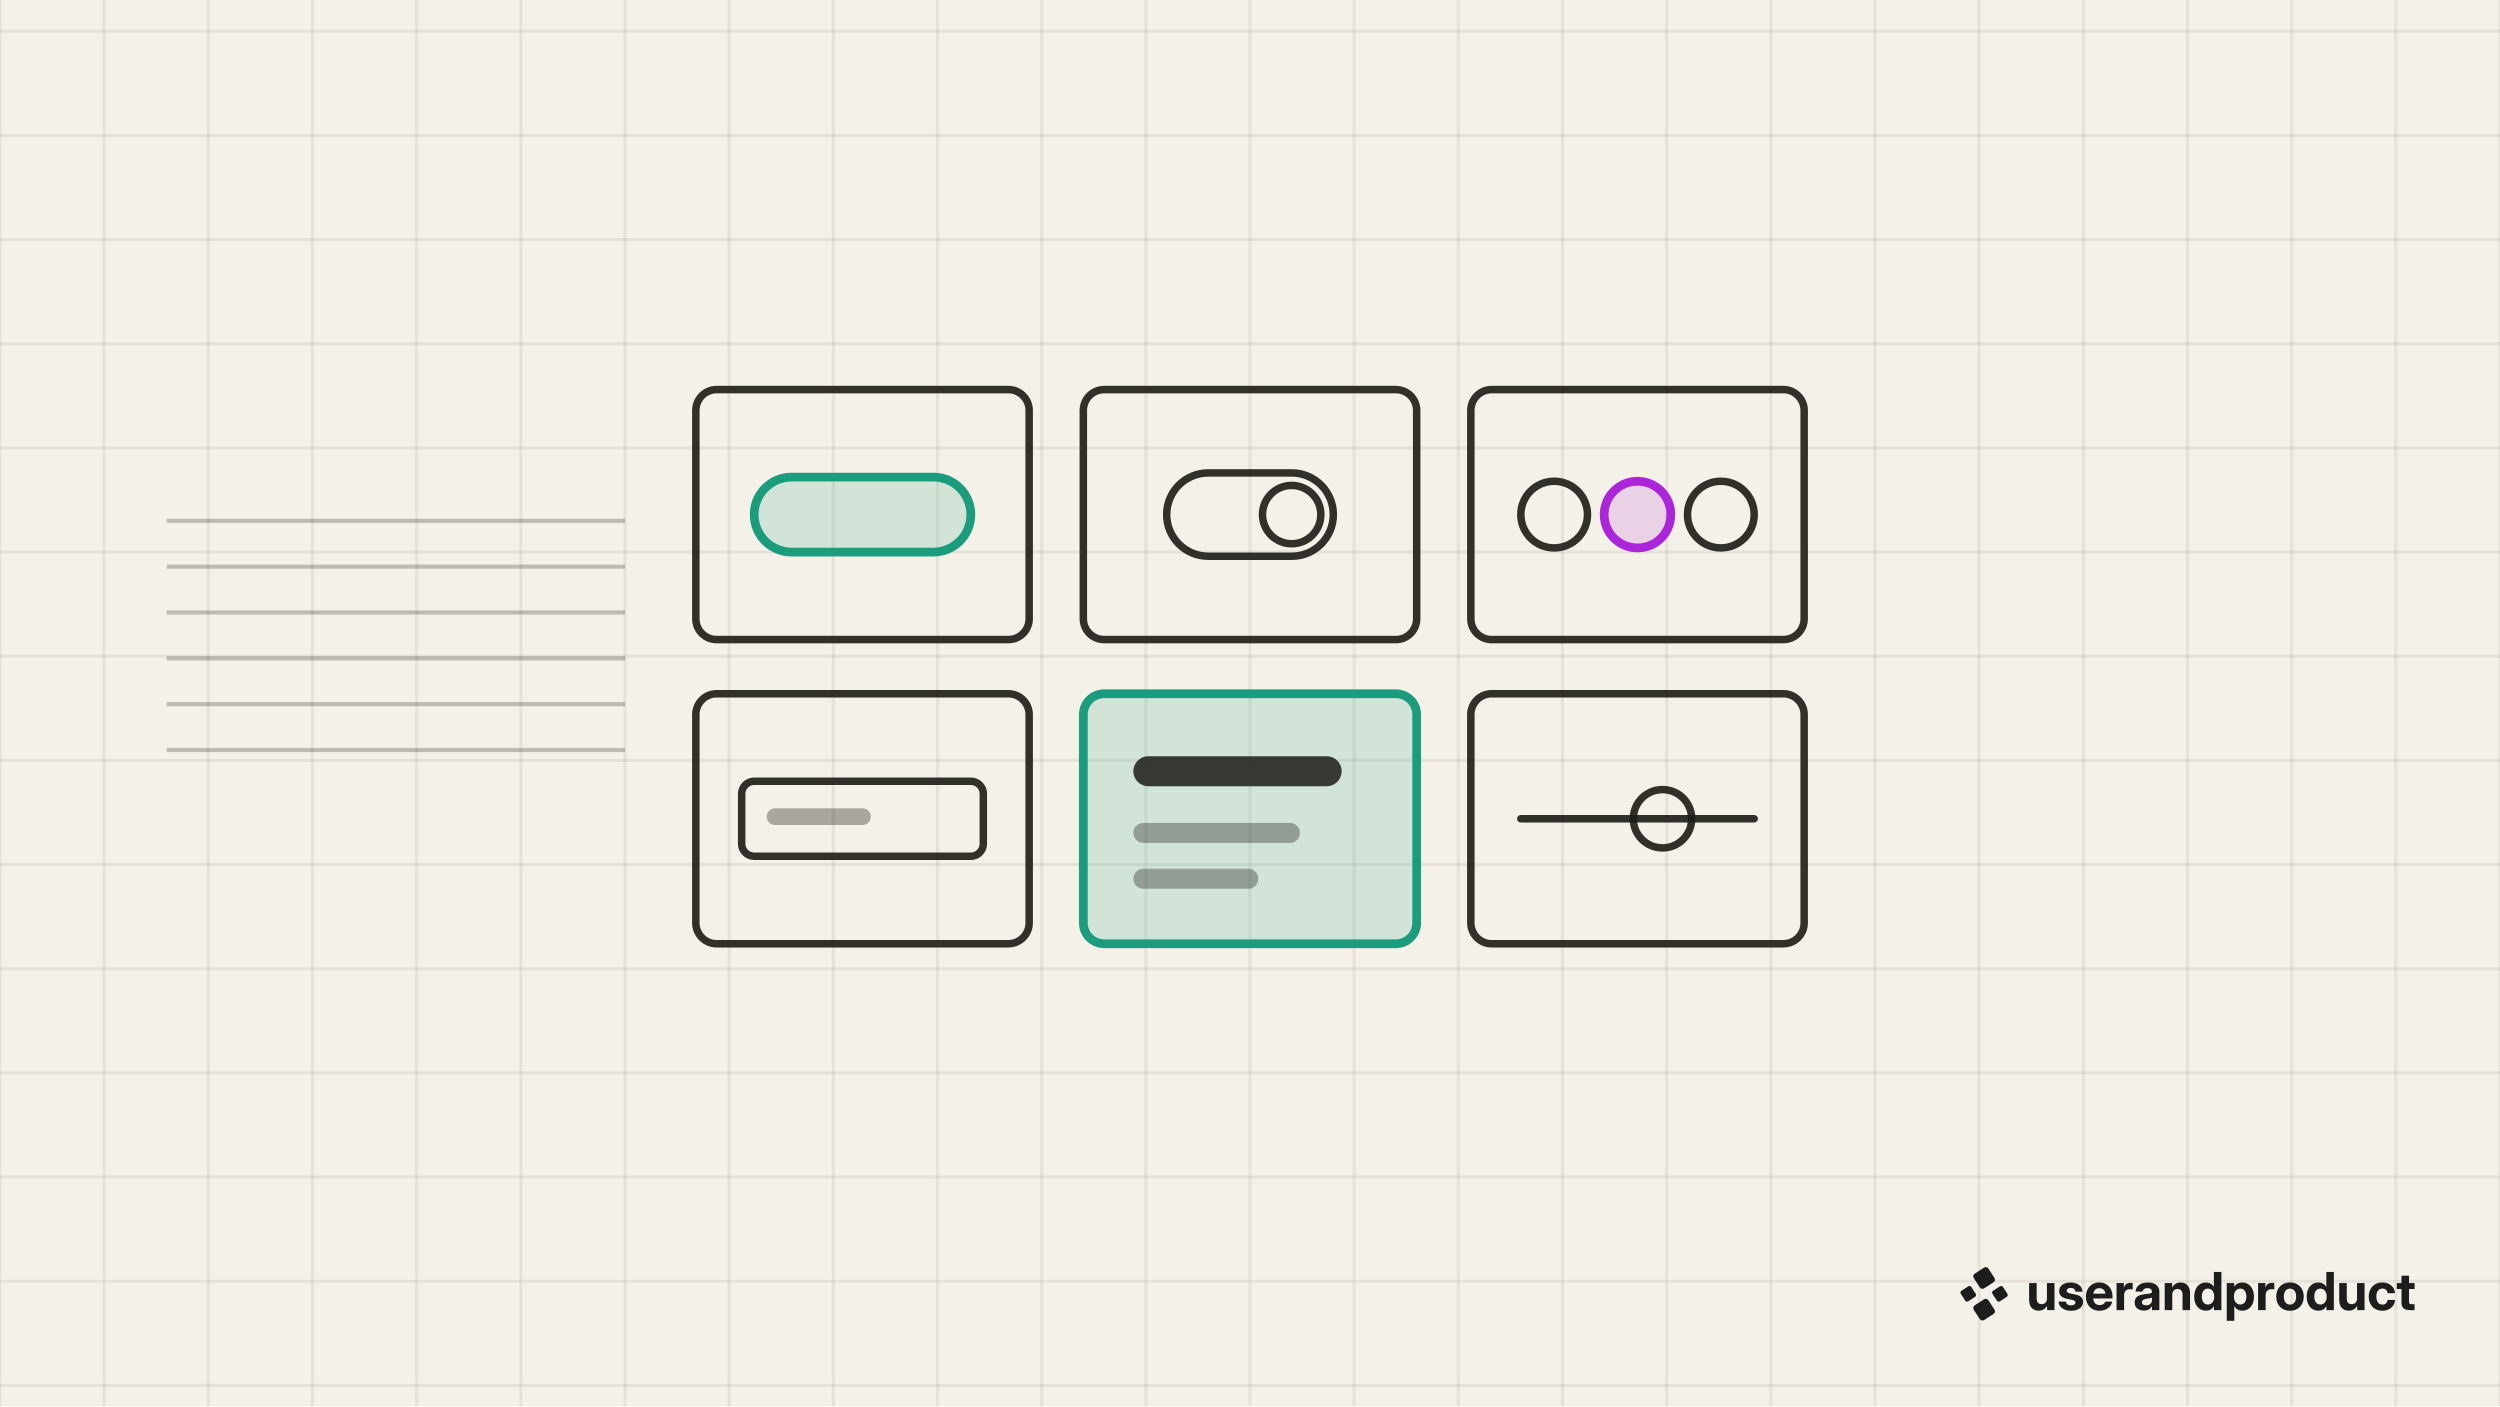
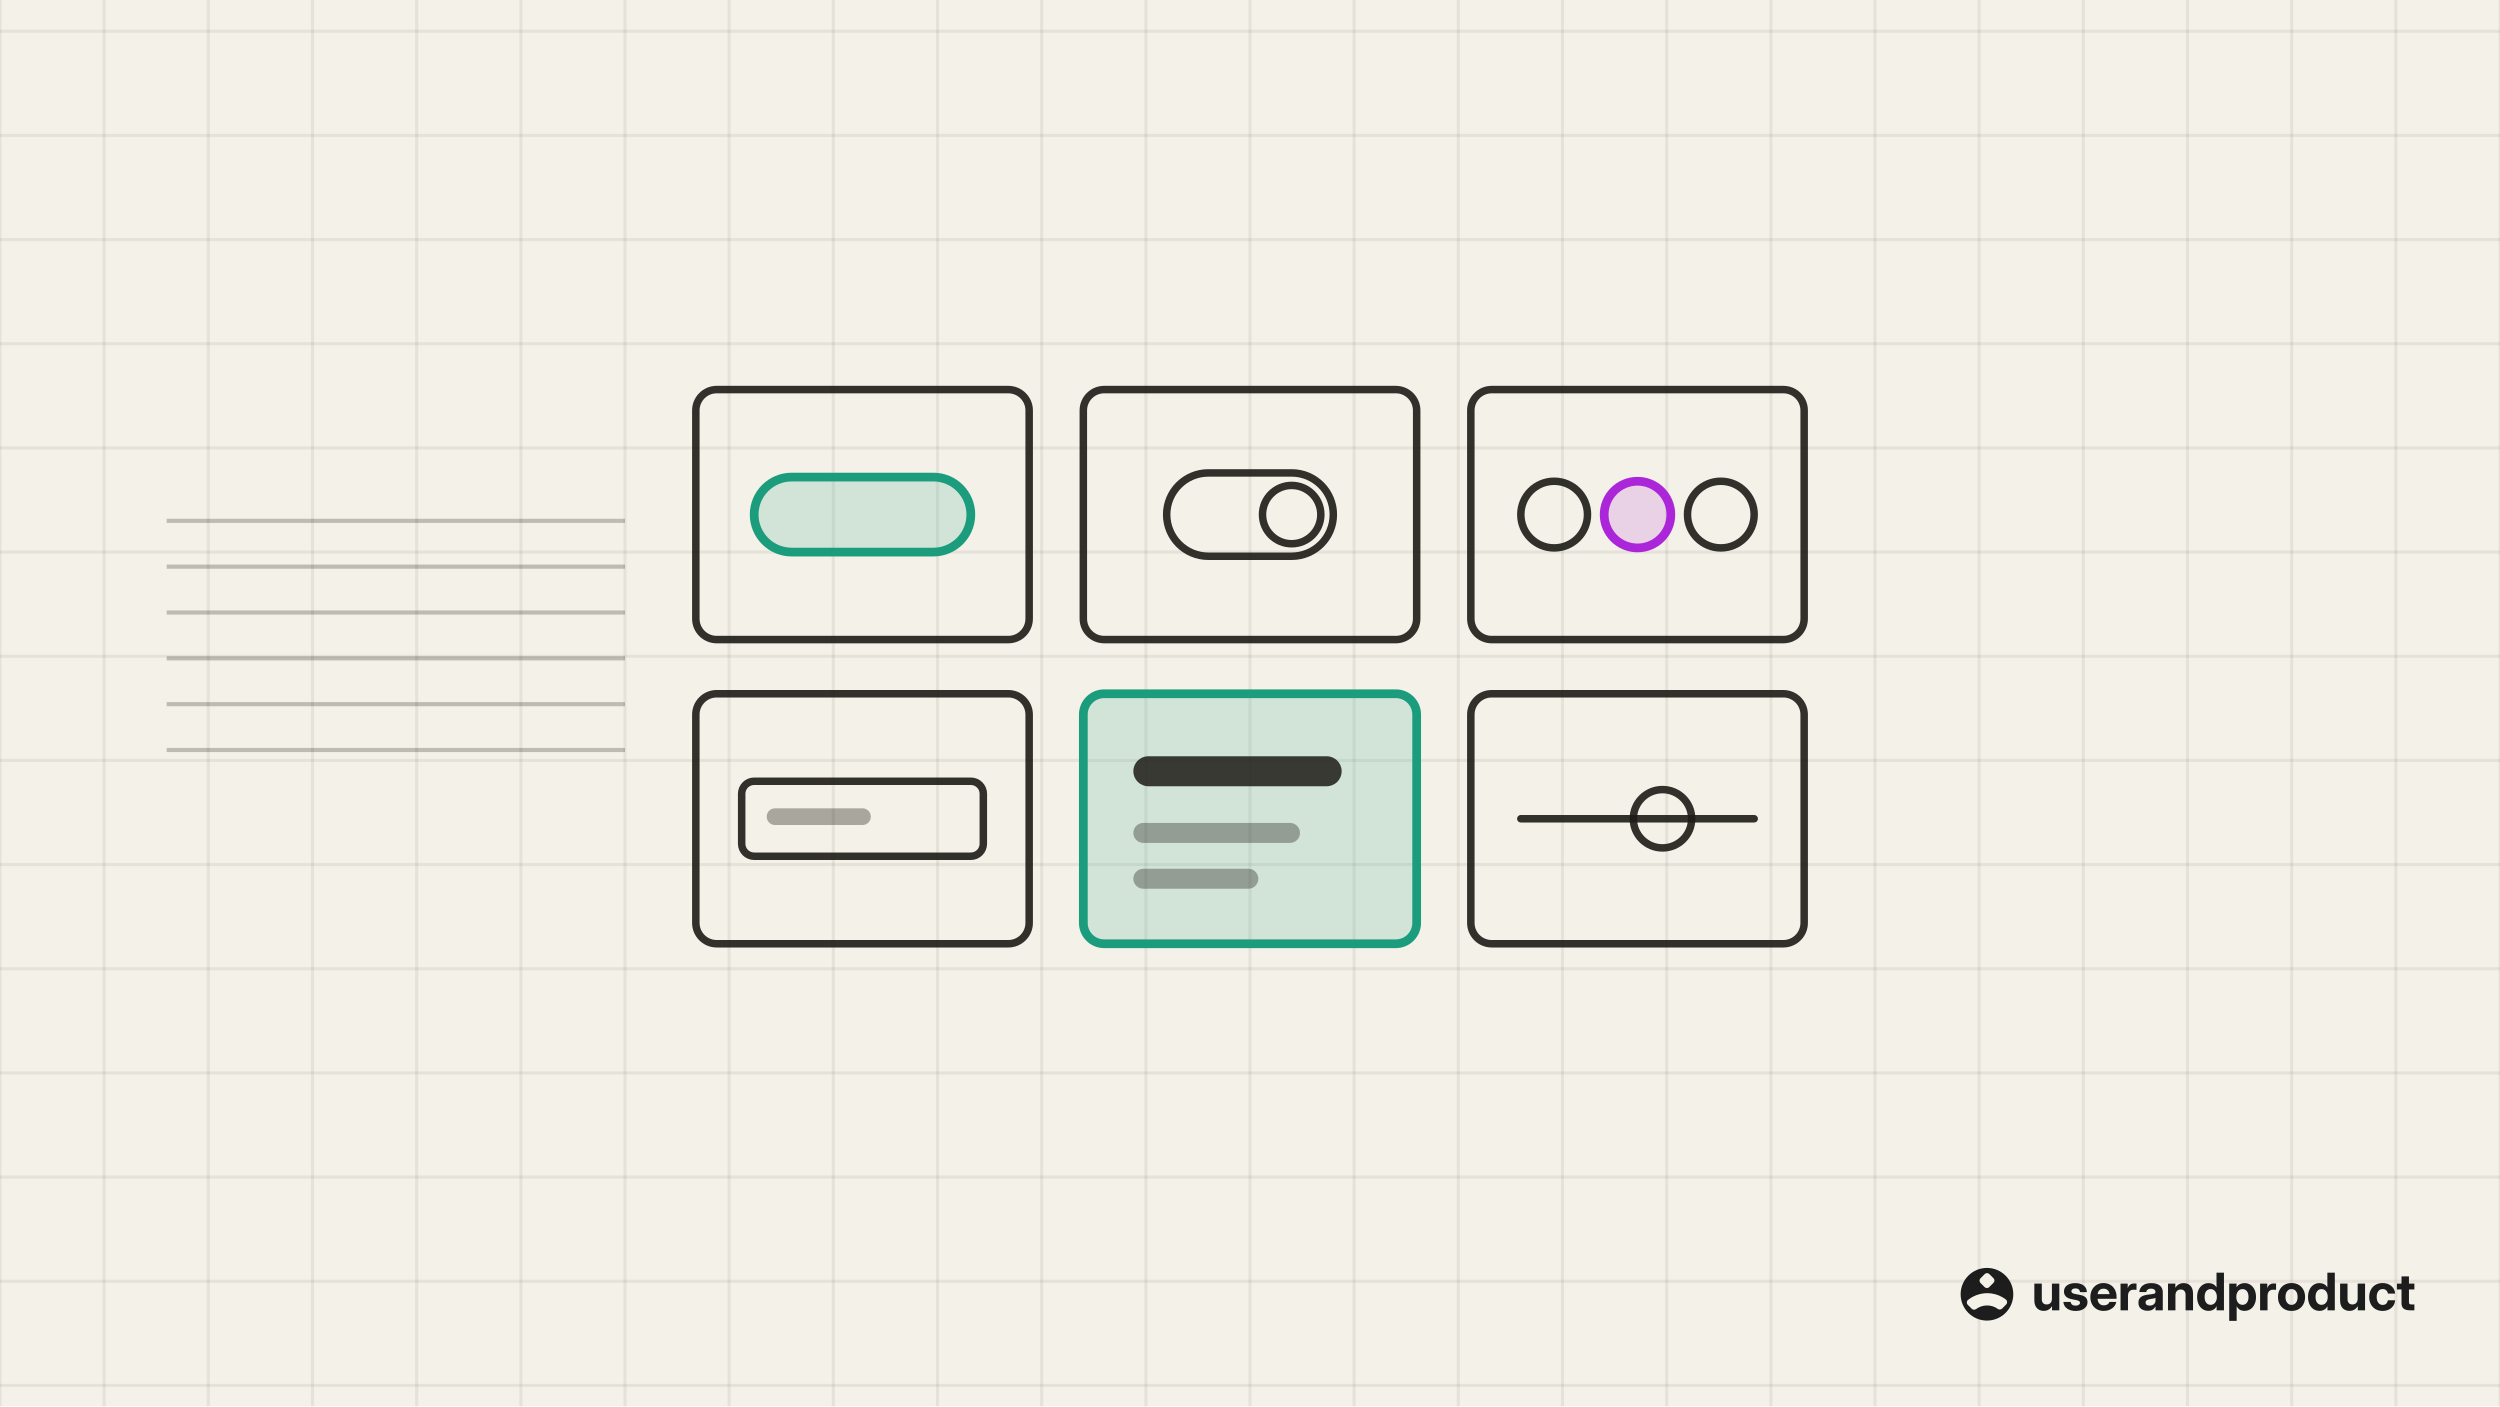
<svg xmlns="http://www.w3.org/2000/svg" viewBox="0 0 1200 675" width="1200" height="675">
  <defs />
  <rect width="1200" height="675" fill="#F4F1E8" />
  <g stroke="#1D1B16" stroke-opacity="0.07" stroke-width="1.5">
    <path d="M0 0V675" />
    <path d="M50 0V675" />
    <path d="M100 0V675" />
    <path d="M150 0V675" />
    <path d="M200 0V675" />
    <path d="M250 0V675" />
    <path d="M300 0V675" />
    <path d="M350 0V675" />
    <path d="M400 0V675" />
    <path d="M450 0V675" />
    <path d="M500 0V675" />
    <path d="M550 0V675" />
    <path d="M600 0V675" />
    <path d="M650 0V675" />
    <path d="M700 0V675" />
    <path d="M750 0V675" />
    <path d="M800 0V675" />
    <path d="M850 0V675" />
    <path d="M900 0V675" />
    <path d="M950 0V675" />
    <path d="M1000 0V675" />
    <path d="M1050 0V675" />
    <path d="M1100 0V675" />
    <path d="M1150 0V675" />
    <path d="M1200 0V675" />
    <path d="M0 15H1200" />
    <path d="M0 65H1200" />
    <path d="M0 115H1200" />
    <path d="M0 165H1200" />
    <path d="M0 215H1200" />
    <path d="M0 265H1200" />
    <path d="M0 315H1200" />
    <path d="M0 365H1200" />
    <path d="M0 415H1200" />
    <path d="M0 465H1200" />
    <path d="M0 515H1200" />
    <path d="M0 565H1200" />
    <path d="M0 615H1200" />
    <path d="M0 665H1200" />
  </g>
  <path d="M80 250H300" stroke="#1D1B16" stroke-opacity=".25" stroke-width="2" />
  <path d="M80 272H300" stroke="#1D1B16" stroke-opacity=".25" stroke-width="2" />
  <path d="M80 294H300" stroke="#1D1B16" stroke-opacity=".25" stroke-width="2" />
  <path d="M80 316H300" stroke="#1D1B16" stroke-opacity=".25" stroke-width="2" />
  <path d="M80 338H300" stroke="#1D1B16" stroke-opacity=".25" stroke-width="2" />
  <path d="M80 360H300" stroke="#1D1B16" stroke-opacity=".25" stroke-width="2" />
  <rect x="334.0" y="187.0" width="160" height="120" rx="10" fill="none" stroke="#1D1B16" stroke-opacity="0.9" stroke-width="3.6" stroke-linejoin="round" />
  <rect x="362.0" y="229.0" width="104" height="36" rx="18" fill="#1B9C7C" fill-opacity=".16" stroke="#1B9C7C" stroke-width="4.2" stroke-linejoin="round" />
  <rect x="520.0" y="187.0" width="160" height="120" rx="10" fill="none" stroke="#1D1B16" stroke-opacity="0.9" stroke-width="3.6" stroke-linejoin="round" />
  <rect x="560.0" y="227.0" width="80" height="40" rx="20" fill="none" stroke="#1D1B16" stroke-opacity="0.9" stroke-width="3.6" stroke-linejoin="round" />
  <circle cx="620.0" cy="247.0" r="14" fill="none" stroke="#1D1B16" stroke-opacity="0.9" stroke-width="3.6" stroke-linejoin="round" />
  <rect x="706.0" y="187.0" width="160" height="120" rx="10" fill="none" stroke="#1D1B16" stroke-opacity="0.9" stroke-width="3.6" stroke-linejoin="round" />
  <circle cx="746.0" cy="247.0" r="16" fill="none" stroke="#1D1B16" stroke-opacity="0.9" stroke-width="3.6" stroke-linejoin="round" />
  <circle cx="786.0" cy="247.0" r="16" fill="#AC26D9" fill-opacity=".16" stroke="#AC26D9" stroke-width="4.2" stroke-linejoin="round" />
  <circle cx="826.0" cy="247.0" r="16" fill="none" stroke="#1D1B16" stroke-opacity="0.9" stroke-width="3.6" stroke-linejoin="round" />
  <rect x="334.0" y="333.0" width="160" height="120" rx="10" fill="none" stroke="#1D1B16" stroke-opacity="0.9" stroke-width="3.6" stroke-linejoin="round" />
  <rect x="356.0" y="375.0" width="116" height="36" rx="6" fill="none" stroke="#1D1B16" stroke-opacity="0.9" stroke-width="3.6" stroke-linejoin="round" />
  <rect x="368.0" y="388.0" width="50" height="8.0" rx="4.0" fill="#1D1B16" fill-opacity="0.35" />
  <rect x="520.0" y="333.0" width="160" height="120" rx="10" fill="#1B9C7C" fill-opacity=".16" stroke="#1B9C7C" stroke-width="4.2" stroke-linejoin="round" />
  <rect x="544.0" y="363.0" width="100" height="14.4" rx="7.2" fill="#1D1B16" fill-opacity="0.85" />
  <rect x="544.0" y="395.0" width="80" height="9.6" rx="4.8" fill="#1D1B16" fill-opacity="0.35" />
  <rect x="544.0" y="417.0" width="60" height="9.6" rx="4.8" fill="#1D1B16" fill-opacity="0.35" />
  <rect x="706.0" y="333.0" width="160" height="120" rx="10" fill="none" stroke="#1D1B16" stroke-opacity="0.9" stroke-width="3.6" stroke-linejoin="round" />
  <path d="M730.0 393.0 H842.0" fill="none" stroke="#1D1B16" stroke-opacity="0.9" stroke-width="3.6" stroke-linecap="round" stroke-linejoin="round" />
  <circle cx="798.0" cy="393.0" r="14" fill="none" stroke="#1D1B16" stroke-opacity="0.9" stroke-width="3.6" stroke-linejoin="round" />
-   <svg x="940.0" y="607.2" width="220.0" height="27.8" viewBox="-4 -86.01 874 110.42" opacity="0.92">
-     <path fill="#0B0B0C" d="M53.28 -79.27 64.89 -61.41C66.69 -58.63 65.9 -54.92 63.12 -53.11L45.25 -41.5C42.48 -39.7 38.77 -40.5 36.97 -43.26L25.35 -61.14C23.55 -63.92 24.34 -67.63 27.12 -69.43L44.99 -81.03C47.77 -82.85 51.47 -82.05 53.28 -79.27ZM36.97 17.11 25.35 -0.75C23.55 -3.53 24.34 -7.24 27.12 -9.05L44.99 -20.65C47.77 -22.46 51.47 -21.66 53.28 -18.89L64.89 -1.02C66.69 1.76 65.9 5.47 63.12 7.27L45.25 18.88C42.48 20.69 38.77 19.89 36.97 17.11ZM88.28 -25.21 75.41 -16.85C73.41 -15.55 70.74 -16.11 69.44 -18.12L61.08 -30.99C59.79 -32.98 60.35 -35.66 62.36 -36.95L75.23 -45.31C77.22 -46.6 79.89 -46.04 81.19 -44.04L89.55 -31.17C90.84 -29.18 90.28 -26.5 88.28 -25.21ZM1.97 -36.95 14.84 -45.31C16.83 -46.6 19.51 -46.04 20.8 -44.04L29.16 -31.17C30.45 -29.18 29.89 -26.5 27.89 -25.21L15.02 -16.85C13.02 -15.55 10.36 -16.11 9.05 -18.12L0.7 -30.99C-0.6 -32.98 -0.04 -35.66 1.97 -36.95Z" />
-     <path fill="#0B0B0C" d="M468.15 1.07Q461.41 1.07 456.38 -2.29Q451.35 -5.66 448.59 -11.72Q445.83 -17.77 445.83 -25.83Q445.83 -33.74 448.64 -39.79Q451.45 -45.85 456.45 -49.24Q461.46 -52.64 468.05 -52.64Q473.03 -52.64 476.89 -50.61Q480.74 -48.58 483.23 -44.43H483.28V-72.75H497.64V0H483.48V-7.91H483.43Q481.18 -3.42 477.2 -1.17Q473.22 1.07 468.15 1.07ZM682.6 1.07Q675.86 1.07 670.83 -2.29Q665.8 -5.66 663.04 -11.72Q660.29 -17.77 660.29 -25.83Q660.29 -33.74 663.09 -39.79Q665.9 -45.85 670.91 -49.24Q675.91 -52.64 682.5 -52.64Q687.48 -52.64 691.34 -50.61Q695.2 -48.58 697.69 -44.43H697.74V-72.75H712.09V0H697.93V-7.91H697.88Q695.64 -3.42 691.66 -1.17Q687.68 1.07 682.6 1.07ZM507.84 20.41V-51.56H522.05V-44.58H522.2Q524.59 -48.58 528.52 -50.61Q532.45 -52.64 537.48 -52.64Q544.07 -52.64 549.08 -49.24Q554.08 -45.85 556.89 -39.79Q559.7 -33.74 559.7 -25.83Q559.7 -17.77 556.92 -11.72Q554.13 -5.66 549.13 -2.29Q544.12 1.07 537.38 1.07Q526.89 1.07 522.39 -7.71H522.25V20.41H507.84ZM628.4 1.17Q620.59 1.17 614.7 -2.2Q608.82 -5.57 605.52 -11.6Q602.23 -17.63 602.23 -25.73Q602.23 -33.84 605.52 -39.89Q608.82 -45.95 614.7 -49.34Q620.59 -52.73 628.4 -52.73Q636.26 -52.73 642.15 -49.34Q648.03 -45.95 651.33 -39.89Q654.62 -33.84 654.62 -25.73Q654.62 -17.68 651.33 -11.62Q648.03 -5.57 642.15 -2.2Q636.26 1.17 628.4 1.17ZM350.03 0.88Q342.32 0.88 337.31 -2.98Q332.31 -6.84 332.31 -14.55Q332.31 -20.36 335.09 -23.66Q337.87 -26.95 342.46 -28.47Q347.05 -29.98 352.42 -30.47Q359.5 -31.2 362.34 -31.93Q365.17 -32.67 365.17 -35.16V-35.5Q365.17 -38.33 362.92 -40.14Q360.68 -41.94 356.72 -41.94Q352.72 -41.94 350.23 -40.09Q347.74 -38.23 347.49 -35.25H333.97Q334.45 -43.21 340.51 -47.92Q346.56 -52.64 357.16 -52.64Q367.76 -52.64 373.57 -47.92Q379.38 -43.21 379.38 -34.96V0H365.31V-7.28H365.12Q363.07 -3.52 359.5 -1.32Q355.94 0.88 350.03 0.88ZM265.07 1.17Q257.26 1.17 251.47 -2.29Q245.69 -5.76 242.49 -11.84Q239.29 -17.92 239.29 -25.73Q239.29 -33.59 242.54 -39.7Q245.78 -45.8 251.5 -49.27Q257.21 -52.73 264.58 -52.73Q272.2 -52.73 277.89 -49.34Q283.58 -45.95 286.77 -39.92Q289.97 -33.89 289.97 -26.03V-22.17H253.3Q253.5 -16.46 256.67 -13.04Q259.85 -9.62 265.51 -9.62Q269.71 -9.62 272.52 -11.43Q275.32 -13.23 276.3 -16.21H289.44Q288.51 -11.08 285.09 -7.18Q281.67 -3.27 276.5 -1.05Q271.32 1.17 265.07 1.17ZM403.94 -28.66V0H389.53V-51.56H403.69V-43.46Q406.33 -47.85 410.29 -50.24Q414.24 -52.64 419.81 -52.64Q428.01 -52.64 432.94 -47.34Q437.87 -42.04 437.87 -32.28V0H423.52V-29.64Q423.52 -34.81 421.03 -37.52Q418.54 -40.23 414.04 -40.23Q409.6 -40.23 406.77 -37.45Q403.94 -34.67 403.94 -28.66ZM149.1 1.07Q140.85 1.07 135.92 -4.22Q130.99 -9.52 130.99 -19.29V-51.56H145.39V-21.92Q145.39 -16.75 147.86 -14.04Q150.32 -11.33 154.87 -11.33Q159.31 -11.33 162.14 -14.11Q164.97 -16.89 164.97 -22.9V-51.56H179.33V0H165.22V-8.11Q162.58 -3.71 158.62 -1.32Q154.67 1.07 149.1 1.07ZM740.41 1.07Q732.16 1.07 727.23 -4.22Q722.3 -9.52 722.3 -19.29V-51.56H736.7V-21.92Q736.7 -16.75 739.17 -14.04Q741.63 -11.33 746.17 -11.33Q750.62 -11.33 753.45 -14.11Q756.28 -16.89 756.28 -22.9V-51.56H770.64V0H756.53V-8.11Q753.89 -3.71 749.93 -1.32Q745.98 1.07 740.41 1.07ZM210.97 1.27Q200.91 1.27 194.34 -3.32Q187.78 -7.91 187.09 -16.21H201.25Q201.64 -12.84 204.08 -10.94Q206.53 -9.03 210.72 -9.03Q214.73 -9.03 217.02 -10.55Q219.32 -12.06 219.32 -14.45Q219.32 -16.5 217.54 -17.75Q215.75 -18.99 212.63 -19.63L203.6 -21.39Q188.26 -24.32 188.26 -36.43Q188.26 -43.75 194.17 -48.19Q200.08 -52.64 210.14 -52.64Q220.15 -52.64 226.25 -47.95Q232.36 -43.26 232.55 -35.21H219.22Q219.17 -38.28 216.75 -40.36Q214.34 -42.43 210.53 -42.43Q206.82 -42.43 204.72 -40.84Q202.62 -39.26 202.62 -36.96Q202.62 -34.96 204.25 -33.69Q205.89 -32.42 208.87 -31.79L218.63 -29.88Q226.45 -28.37 230.13 -24.93Q233.82 -21.48 233.82 -15.77Q233.82 -10.64 230.91 -6.81Q228.01 -2.98 222.86 -0.85Q217.71 1.27 210.97 1.27ZM804.47 1.17Q796.71 1.17 790.9 -2.22Q785.09 -5.62 781.84 -11.69Q778.6 -17.77 778.6 -25.73Q778.6 -33.74 781.84 -39.82Q785.09 -45.9 790.9 -49.32Q796.71 -52.73 804.47 -52.73Q811.26 -52.73 816.56 -50.12Q821.86 -47.51 825.06 -42.9Q828.25 -38.28 828.69 -32.28H814.78Q814.19 -36.23 811.58 -38.67Q808.97 -41.11 804.67 -41.11Q799.25 -41.11 796.17 -36.96Q793.1 -32.81 793.1 -25.73Q793.1 -18.7 796.17 -14.58Q799.25 -10.45 804.67 -10.45Q809.02 -10.45 811.51 -12.89Q814 -15.33 814.68 -19.38H828.69Q828.4 -13.43 825.23 -8.79Q822.05 -4.15 816.71 -1.49Q811.36 1.17 804.47 1.17ZM866 -51.56V-40.28H855.45V-15.92Q855.45 -13.28 856.5 -12.28Q857.55 -11.28 860.48 -11.28H866V0H857.6Q849.1 0 845.08 -3.32Q841.05 -6.64 841.05 -13.67V-40.28H832.16V-51.56H841.05V-65.62H855.45V-51.56H866ZM297.69 0V-51.56H311.55V-42.77H311.7Q313.12 -47.41 316.14 -49.66Q319.17 -51.9 324.3 -51.9Q325.57 -51.9 326.62 -51.86Q327.67 -51.81 328.55 -51.81V-39.55Q327.77 -39.6 325.96 -39.7Q324.15 -39.79 322.35 -39.79Q317.9 -39.79 315 -36.77Q312.09 -33.74 312.09 -27.93V0H297.69ZM567.61 0V-51.56H581.48V-42.77H581.62Q583.04 -47.41 586.07 -49.66Q589.09 -51.9 594.22 -51.9Q595.49 -51.9 596.54 -51.86Q597.59 -51.81 598.47 -51.81V-39.55Q597.69 -39.6 595.88 -39.7Q594.07 -39.79 592.27 -39.79Q587.82 -39.79 584.92 -36.77Q582.01 -33.74 582.01 -27.93V0H567.61ZM533.67 -10.64Q538.9 -10.64 542.05 -14.62Q545.2 -18.6 545.2 -25.83Q545.2 -33.06 542.05 -37.04Q538.9 -41.02 533.67 -41.02Q528.2 -41.02 524.88 -36.87Q521.56 -32.71 521.56 -25.83Q521.56 -18.9 524.88 -14.77Q528.2 -10.64 533.67 -10.64ZM471.86 -10.64Q477.33 -10.64 480.65 -14.77Q483.97 -18.9 483.97 -25.83Q483.97 -32.71 480.65 -36.87Q477.33 -41.02 471.86 -41.02Q466.63 -41.02 463.48 -37.04Q460.33 -33.06 460.33 -25.83Q460.33 -18.6 463.48 -14.62Q466.63 -10.64 471.86 -10.64ZM686.31 -10.64Q691.78 -10.64 695.1 -14.77Q698.42 -18.9 698.42 -25.83Q698.42 -32.71 695.1 -36.87Q691.78 -41.02 686.31 -41.02Q681.09 -41.02 677.94 -37.04Q674.79 -33.06 674.79 -25.83Q674.79 -18.6 677.94 -14.62Q681.09 -10.64 686.31 -10.64ZM628.4 -10.5Q633.67 -10.5 636.9 -14.53Q640.12 -18.55 640.12 -25.73Q640.12 -32.96 636.9 -37.01Q633.67 -41.06 628.4 -41.06Q623.18 -41.06 619.95 -37.01Q616.73 -32.96 616.73 -25.73Q616.73 -18.55 619.95 -14.53Q623.18 -10.5 628.4 -10.5ZM354.03 -9.13Q359.21 -9.13 362.24 -11.89Q365.27 -14.65 365.27 -18.85V-24.02Q364.04 -23.34 361.21 -22.78Q358.38 -22.22 354.91 -21.68Q351.2 -21.09 348.64 -19.56Q346.08 -18.02 346.08 -14.94Q346.08 -12.21 348.25 -10.67Q350.42 -9.13 354.03 -9.13ZM253.4 -31.35H276.4Q275.86 -36.18 272.81 -38.99Q269.76 -41.8 264.87 -41.8Q260.04 -41.8 257.01 -38.99Q253.99 -36.18 253.4 -31.35Z" />
+   <svg x="940.0" y="607.6" width="220.0" height="27.4" viewBox="-4 -86 885.6 110.4">
+     <g transform="translate(-5.1 -87.1) scale(0.0584)">
+       <path fill="#F4F1E8" d="M1595.8,1298.3c46.5-46.8,41.8-123.9-10.2-164.4-142.3-110.7-308-177.5-479-200.5h-.1c-267.4-36-547.8,35-772.4,212.3-51.6,40.8-55.8,117.6-9.3,164.1l130.3,130.3c38.5,38.5,99.6,43.6,143.5,11.2,214.8-158.6,507.6-161,720.2-6,43.8,31.9,104.4,26.8,142.6-11.7l134.5-135.4Z" />
+       <path fill="#F4F1E8" d="M1176.4,429.5l-138.2-138.2c-41.9-41.9-109.9-41.9-151.9,0l-142.2,142.2c-41.9,41.9-41.9,109.9,0,151.9l138.2,138.2c41.9,41.9,109.9,41.9,151.8,0l142.3-142.2c42-41.9,42-109.9,0-151.9Z" />
+     </g>
+     <g opacity="0.92">
+       <g transform="translate(-5.1 -87.1) scale(0.0584)">
+         <path fill="#0B0B0C" fill-rule="evenodd" d="M960 88a872 872 0 0 1 872 872a872 872 0 0 1-872 872a872 872 0 0 1-872-872a872 872 0 0 1 872-872ZM1595.8,1298.3c46.5-46.8,41.8-123.9-10.2-164.4-142.3-110.7-308-177.5-479-200.5h-.1c-267.4-36-547.8,35-772.4,212.3-51.6,40.8-55.8,117.6-9.3,164.1l130.3,130.3c38.5,38.5,99.6,43.6,143.5,11.2,214.8-158.6,507.6-161,720.2-6,43.8,31.9,104.4,26.8,142.6-11.7l134.5-135.4ZM1176.4,429.5l-138.2-138.2c-41.9-41.9-109.9-41.9-151.9,0l-142.2,142.2c-41.9,41.9-41.9,109.9,0,151.9l138.2,138.2c41.9,41.9,109.9,41.9,151.8,0l142.3-142.2c42-41.9,42-109.9,0-151.9Z" />
+       </g>
+       <path fill="#0B0B0C" transform="translate(142.6 0)" d="m337.2 1.1q-6.8 0-11.8-3.4q-5-3.4-7.8-9.5q-2.8-6-2.8-14q0-7.9 2.8-14q2.9-6 7.9-9.4q5-3.4 11.6-3.4q4.9 0 8.8 2q3.9 2 6.3 6.2l0.1 0l0-28.4l14.4 0l0 72.8l-14.2 0l0-7.9l-0.1 0q-2.2 4.5-6.2 6.7q-4 2.3-9 2.3zm214.4 0q-6.7 0-11.8-3.4q-5-3.4-7.8-9.5q-2.7-6-2.7-14q0-7.9 2.8-14q2.8-6 7.8-9.4q5-3.4 11.6-3.4q5 0 8.9 2q3.8 2 6.3 6.2l0 0l0-28.4l14.4 0l0 72.8l-14.2 0l0-7.9l0 0q-2.3 4.5-6.3 6.7q-3.9 2.3-9 2.3zm-174.7 19.3l0-72l14.2 0l0 7l0.1 0q2.4-4 6.4-6q3.9-2 8.9-2q6.6 0 11.6 3.4q5 3.4 7.8 9.4q2.8 6.1 2.8 14q0 8-2.8 14q-2.8 6.1-7.8 9.5q-5 3.4-11.7 3.4q-10.5 0-15-8.8l-0.1 0l0 28.1zm120.5-19.2q-7.8 0-13.7-3.4q-5.9-3.4-9.2-9.4q-3.3-6-3.3-14.1q0-8.1 3.3-14.1q3.3-6.1 9.2-9.5q5.9-3.4 13.7-3.4q7.9 0 13.8 3.4q5.8 3.4 9.1 9.5q3.3 6 3.3 14.1q0 8-3.3 14.1q-3.3 6-9.1 9.4q-5.9 3.4-13.8 3.4zm-278.4-0.3q-7.7 0-12.7-3.9q-5-3.8-5-11.6q0-5.8 2.8-9.1q2.8-3.3 7.4-4.8q4.6-1.5 9.9-2q7.1-0.7 10-1.5q2.8-0.7 2.8-3.2l0-0.3q0-2.8-2.2-4.6q-2.3-1.8-6.3-1.8q-4 0-6.5 1.9q-2.5 1.8-2.7 4.7l-13.5 0q0.5-7.9 6.6-12.6q6-4.7 16.6-4.7q10.6 0 16.4 4.7q5.8 4.7 5.8 12.9l0 35l-14.1 0l0-7.3l-0.2 0q-2 3.8-5.5 6q-3.6 2.2-9.6 2.2zm-84.9 0.3q-7.8 0-13.6-3.5q-5.8-3.5-9-9.5q-3.2-6.1-3.2-13.9q0-7.9 3.3-14q3.2-6.1 8.9-9.5q5.7-3.5 13.1-3.5q7.6 0 13.3 3.4q5.7 3.4 8.9 9.4q3.2 6 3.2 13.9l0 3.8l-36.7 0q0.2 5.7 3.4 9.2q3.2 3.4 8.8 3.4q4.2 0 7-1.8q2.8-1.8 3.8-4.8l13.1 0q-0.9 5.1-4.3 9q-3.4 3.9-8.6 6.2q-5.2 2.2-11.4 2.2zm138.8-29.9l0 28.7l-14.4 0l0-51.6l14.2 0l0 8.1q2.6-4.4 6.6-6.7q4-2.4 9.5-2.4q8.2 0 13.2 5.3q4.9 5.3 4.9 15l0 32.3l-14.4 0l0-29.6q0-5.2-2.5-7.9q-2.5-2.7-6.9-2.7q-4.5 0-7.3 2.8q-2.9 2.7-2.9 8.7zm-254.8 29.8q-8.2 0-13.1-5.3q-5-5.3-5-15.1l0-32.3l14.4 0l0 29.7q0 5.2 2.4 7.9q2.5 2.7 7.1 2.7q4.4 0 7.3-2.8q2.8-2.8 2.8-8.8l0-28.7l14.3 0l0 51.6l-14.1 0l0-8.1q-2.6 4.4-6.6 6.8q-3.9 2.4-9.5 2.4zm591.3 0q-8.2 0-13.2-5.3q-4.9-5.3-4.9-15.1l0-32.3l14.4 0l0 29.7q0 5.2 2.5 7.9q2.4 2.7 7 2.7q4.4 0 7.2-2.8q2.9-2.8 2.9-8.8l0-28.7l14.3 0l0 51.6l-14.1 0l0-8.1q-2.6 4.4-6.5 6.8q-4 2.4-9.6 2.4zm-529.4 0.2q-10.1 0-16.6-4.6q-6.6-4.6-7.3-12.9l14.2 0q0.4 3.4 2.8 5.3q2.4 1.9 6.6 1.9q4 0 6.3-1.6q2.3-1.5 2.3-3.9q0-2-1.7-3.3q-1.8-1.2-5-1.8l-9-1.8q-15.3-2.9-15.3-15q0-7.4 5.9-11.8q5.9-4.4 16-4.4q10 0 16.1 4.6q6.1 4.7 6.3 12.8l-13.4 0q0-3.1-2.4-5.2q-2.5-2-6.3-2q-3.7 0-5.8 1.6q-2.1 1.5-2.1 3.8q0 2 1.6 3.3q1.7 1.3 4.7 1.9l9.7 1.9q7.9 1.5 11.6 4.9q3.6 3.5 3.6 9.2q0 5.2-2.9 9q-2.9 3.8-8.1 6q-5.1 2.1-11.8 2.1zm593.5-0.1q-7.8 0-13.6-3.4q-5.8-3.4-9.1-9.5q-3.2-6.1-3.2-14q0-8 3.2-14.1q3.3-6.1 9.1-9.5q5.8-3.4 13.6-3.4q6.8 0 12.1 2.6q5.3 2.6 8.5 7.2q3.2 4.6 3.6 10.6l-13.9 0q-0.6-3.9-3.2-6.3q-2.6-2.5-6.9-2.5q-5.4 0-8.5 4.1q-3.1 4.2-3.1 11.3q0 7 3.1 11.1q3.1 4.2 8.5 4.2q4.3 0 6.8-2.4q2.5-2.5 3.2-6.6l14 0q-0.3 6-3.5 10.6q-3.1 4.6-8.4 7.3q-5.4 2.7-12.3 2.7zm61.5-52.8l0 11.3l-10.5 0l0 24.4q0 2.6 1.1 3.6q1 1 3.9 1l5.5 0l0 11.3l-8.4 0q-8.5 0-12.5-3.3q-4-3.3-4-10.4l0-26.6l-8.9 0l0-11.3l8.9 0l0-14l14.4 0l0 14zm-568.3 51.6l0-51.6l13.9 0l0 8.8l0.1 0q1.4-4.6 4.5-6.8q3-2.3 8.1-2.3q1.3 0 2.3 0.1q1.1 0 2 0l0 12.2q-0.8 0-2.6-0.1q-1.8-0.1-3.6-0.1q-4.5 0-7.4 3q-2.9 3.1-2.9 8.9l0 27.9zm269.9 0l0-51.6l13.9 0l0 8.8l0.1 0q1.5-4.6 4.5-6.8q3-2.3 8.1-2.3q1.3 0 2.4 0.1q1 0 1.9 0l0 12.2q-0.8 0-2.6-0.1q-1.8-0.1-3.6-0.1q-4.5 0-7.4 3q-2.9 3.1-2.9 8.9l0 27.9zm-33.9-10.6q5.2 0 8.3-4q3.2-4 3.2-11.2q0-7.3-3.2-11.2q-3.1-4-8.3-4q-5.5 0-8.8 4.2q-3.3 4.1-3.3 11q0 6.9 3.3 11q3.3 4.2 8.8 4.2zm-61.8 0q5.4 0 8.7-4.2q3.4-4.1 3.4-11q0-6.9-3.4-11q-3.3-4.2-8.7-4.2q-5.3 0-8.5 4q-3.1 3.9-3.1 11.2q0 7.2 3.1 11.2q3.2 4 8.5 4zm214.4 0q5.5 0 8.8-4.2q3.3-4.1 3.3-11q0-6.9-3.3-11q-3.3-4.2-8.8-4.2q-5.2 0-8.3 4q-3.2 3.9-3.2 11.2q0 7.2 3.2 11.2q3.1 4 8.3 4zm-57.9 0.1q5.3 0 8.5-4.1q3.2-4 3.2-11.1q0-7.3-3.2-11.3q-3.2-4.1-8.5-4.1q-5.2 0-8.4 4.1q-3.3 4-3.3 11.3q0 7.1 3.3 11.1q3.2 4.1 8.4 4.1zm-274.4 1.4q5.2 0 8.2-2.7q3.1-2.8 3.1-7l0-5.2q-1.2 0.7-4.1 1.2q-2.8 0.6-6.3 1.1q-3.7 0.6-6.3 2.1q-2.5 1.6-2.5 4.7q0 2.7 2.1 4.3q2.2 1.5 5.8 1.5zm-100.6-22.2l23 0q-0.5-4.9-3.6-7.7q-3-2.8-7.9-2.8q-4.8 0-7.9 2.8q-3 2.8-3.6 7.7z" />
+     </g>
  </svg>
</svg>
